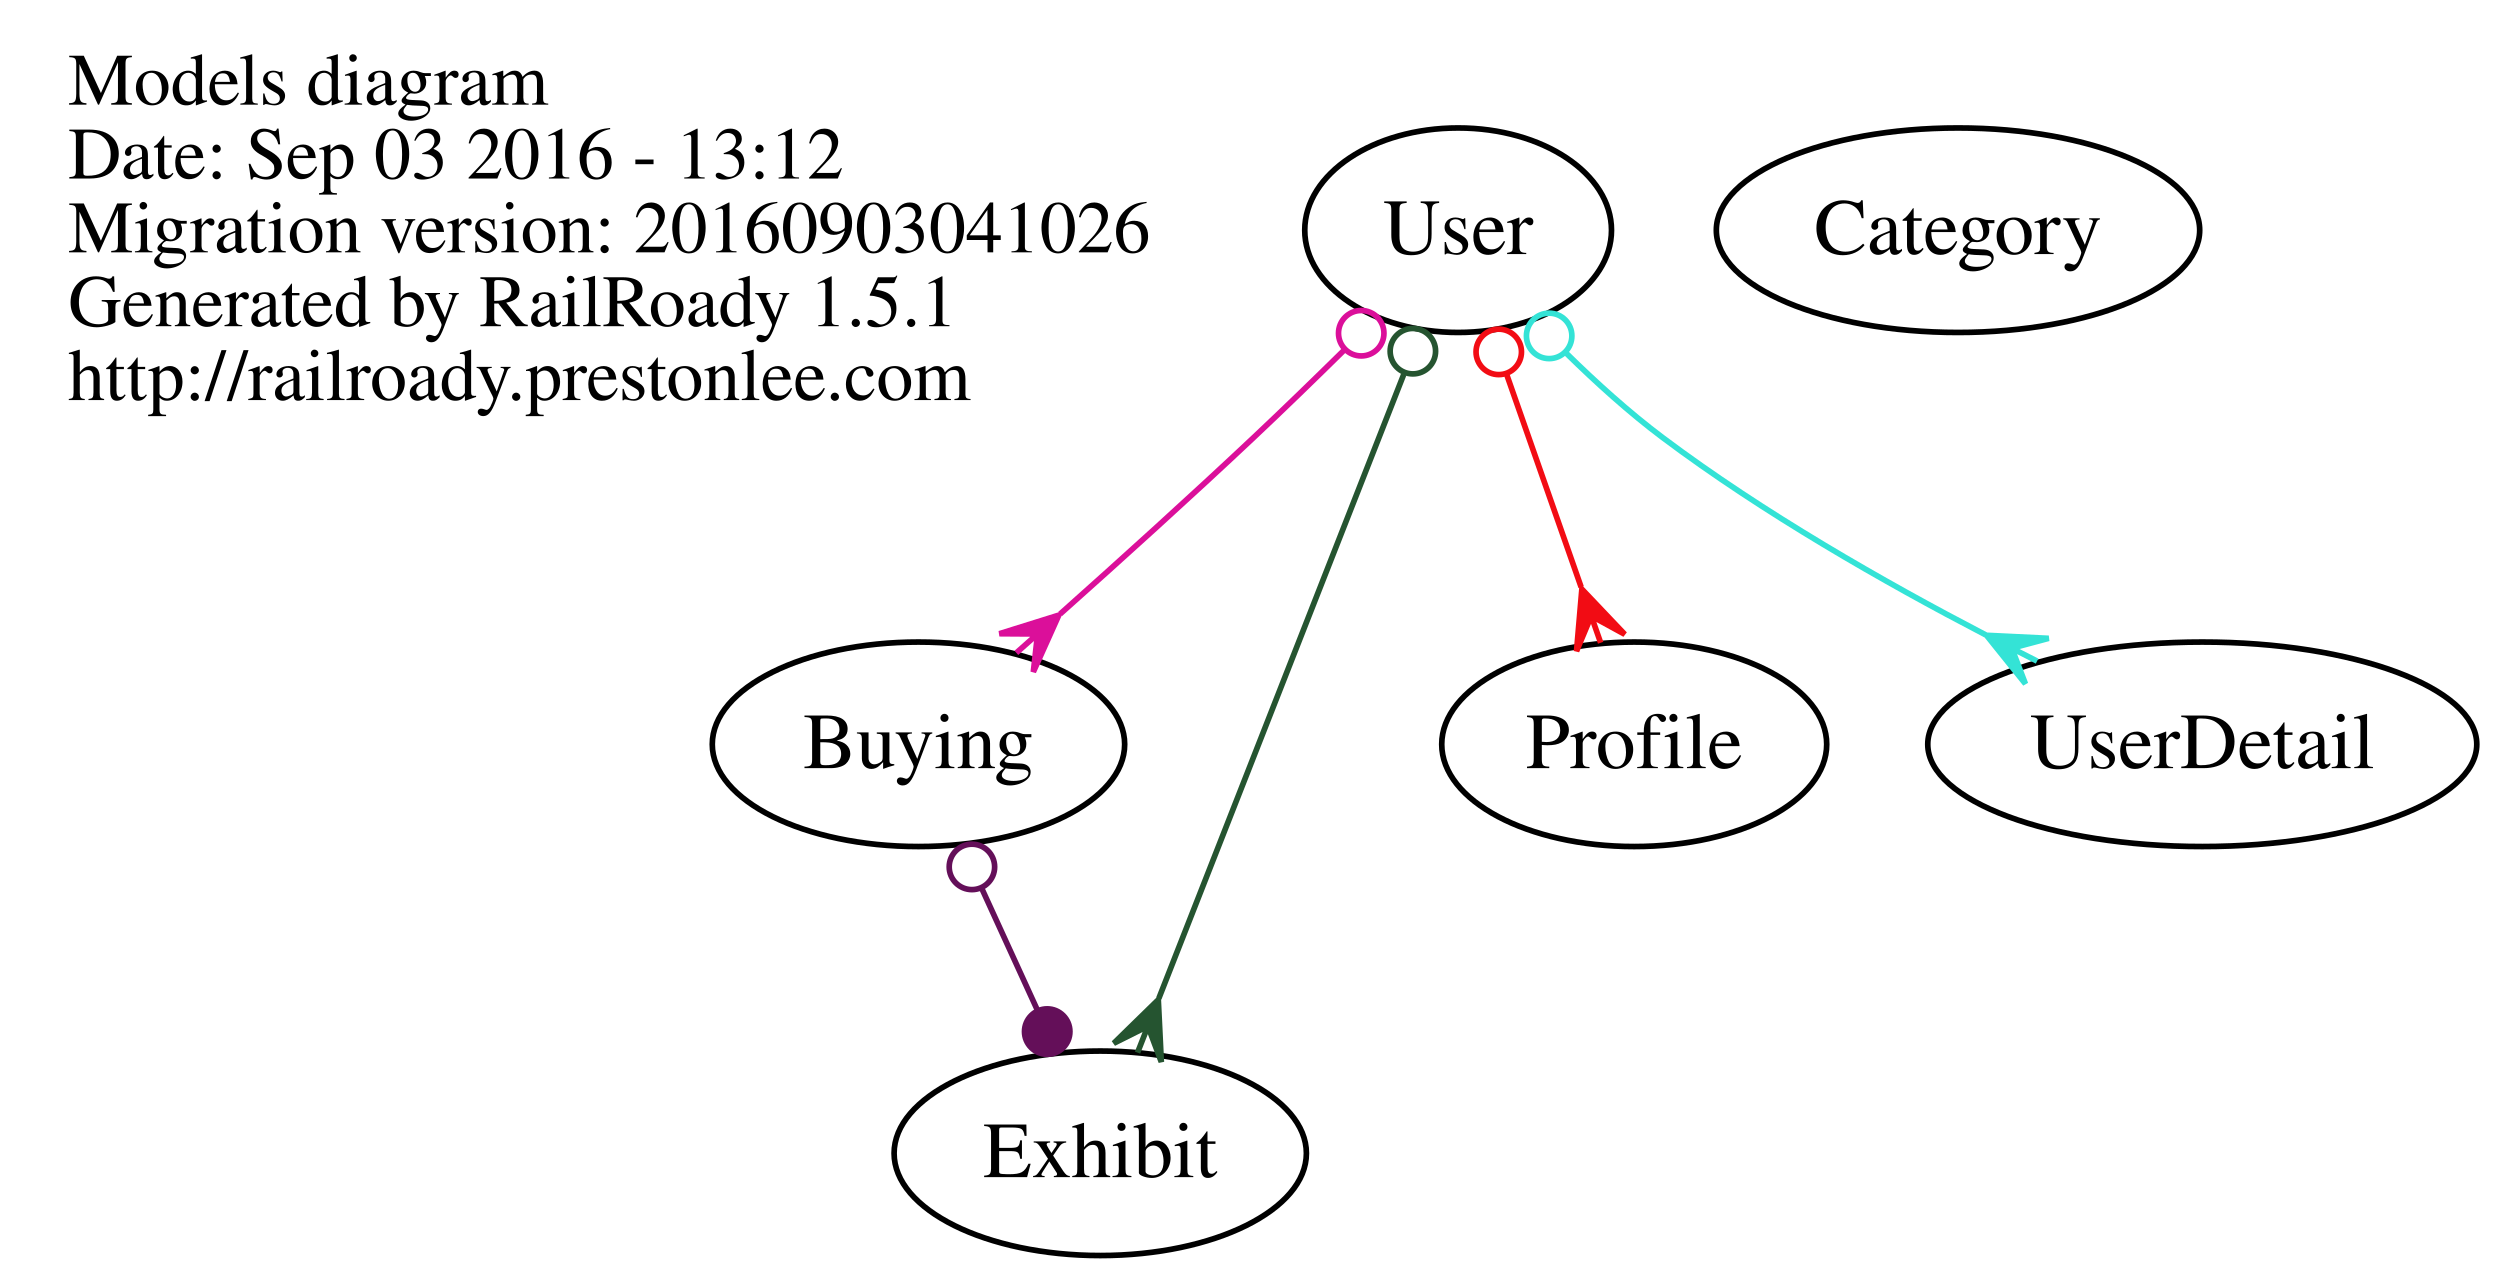
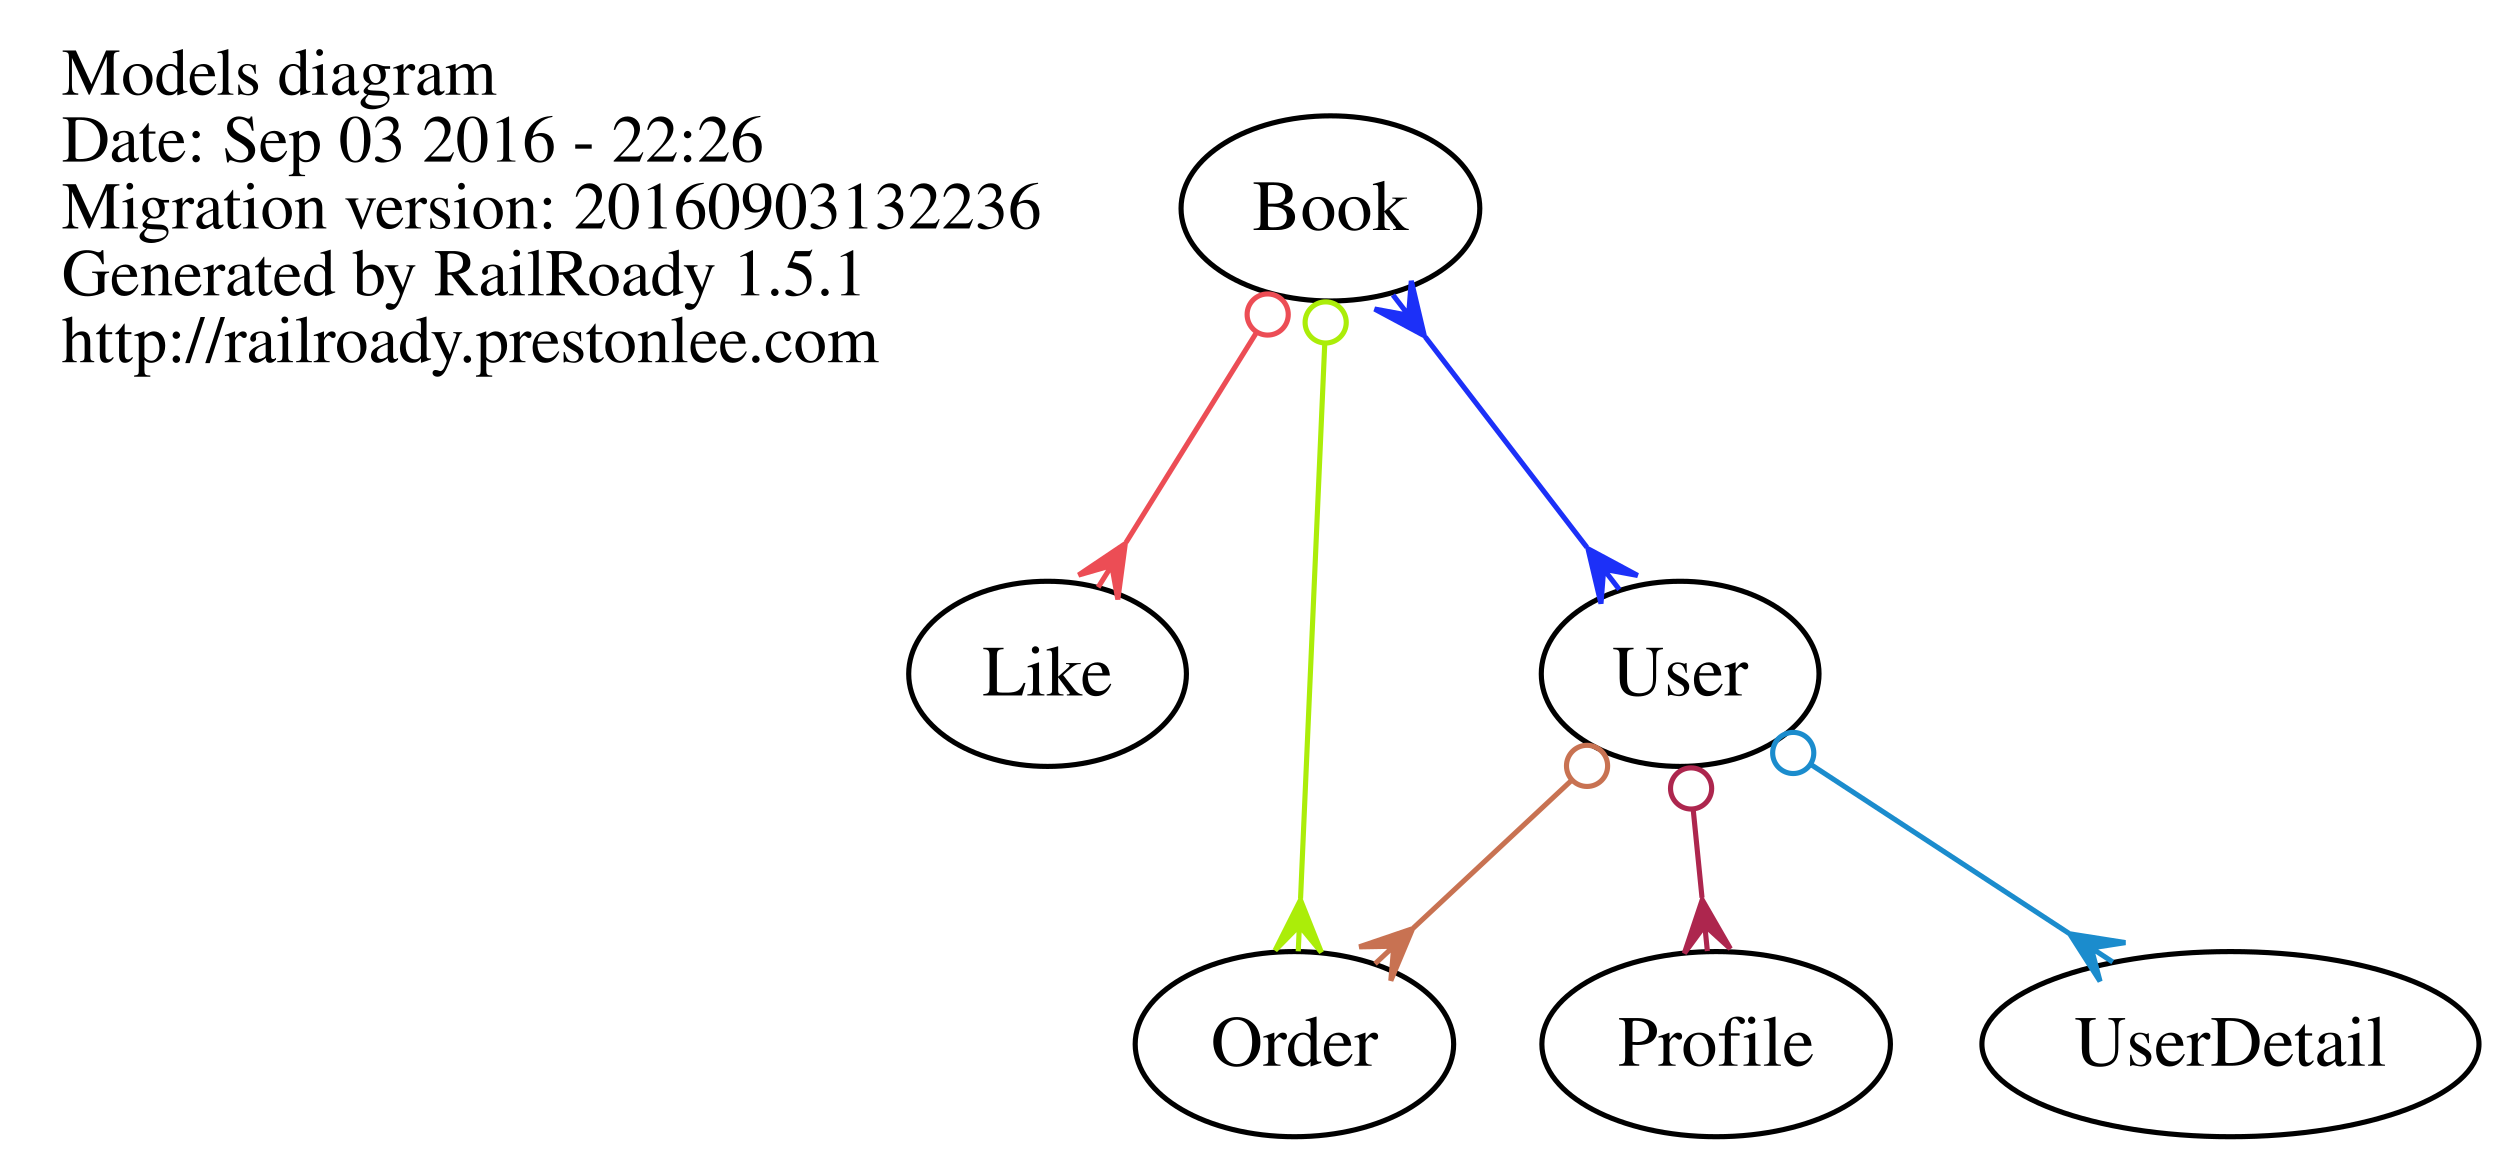
- <svg xmlns="http://www.w3.org/2000/svg" width="440pt" height="225pt" viewBox="0.00 0.00 440.10 225.00">
+ <svg xmlns="http://www.w3.org/2000/svg" width="486pt" height="225pt" viewBox="0.00 0.00 486.10 225.00">
  <g id="graph0" class="graph" transform="scale(1 1) rotate(0) translate(4 221)">
-     <polygon fill="none" stroke="none" points="-4,4 -4,-221 436.1,-221 436.1,4 -4,4" />
+     <polygon fill="none" stroke="none" points="-4,4 -4,-221 482.1,-221 482.1,4 -4,4" />
    <g id="node1" class="node">
      <text text-anchor="start" x="8" y="-202.6" font-family="Times,serif" font-size="13.00">Models diagram</text>
-       <text text-anchor="start" x="8" y="-189.6" font-family="Times,serif" font-size="13.00">Date: Sep 03 2016 - 13:12</text>
-       <text text-anchor="start" x="8" y="-176.6" font-family="Times,serif" font-size="13.00">Migration version: 20160903041026</text>
+       <text text-anchor="start" x="8" y="-189.6" font-family="Times,serif" font-size="13.00">Date: Sep 03 2016 - 22:26</text>
+       <text text-anchor="start" x="8" y="-176.6" font-family="Times,serif" font-size="13.00">Migration version: 20160903132236</text>
      <text text-anchor="start" x="8" y="-163.6" font-family="Times,serif" font-size="13.00">Generated by RailRoady 1.5.1</text>
      <text text-anchor="start" x="8" y="-150.6" font-family="Times,serif" font-size="13.00">http://railroady.prestonlee.com</text>
    </g>
    <g id="node2" class="node">
-       <ellipse fill="none" stroke="black" cx="157.688" cy="-90" rx="36.299" ry="18" />
-       <text text-anchor="middle" x="157.688" y="-85.8" font-family="Times,serif" font-size="14.00">Buying</text>
+       <ellipse fill="none" stroke="black" cx="254.688" cy="-180.5" rx="29.043" ry="18" />
+       <text text-anchor="middle" x="254.688" y="-176.3" font-family="Times,serif" font-size="14.00">Book</text>
+     </g>
+     <g id="node3" class="node">
+       <ellipse fill="none" stroke="black" cx="199.688" cy="-90" rx="27" ry="18" />
+       <text text-anchor="middle" x="199.688" y="-85.8" font-family="Times,serif" font-size="14.00">Like</text>
+     </g>
+     <g id="edge3" class="edge">
+       <path fill="none" stroke="#ec4d55" d="M240.37,-156.462C232.567,-143.905 222.908,-128.364 214.96,-115.575" />
+       <ellipse fill="none" stroke="#ec4d55" cx="242.489" cy="-159.87" rx="4" ry="4" />
+       <polygon fill="#ec4d55" stroke="#ec4d55" points="214.805,-115.325 213.349,-104.456 212.166,-111.078 209.527,-106.832 209.527,-106.832 209.527,-106.832 212.166,-111.078 205.705,-109.207 214.805,-115.325 214.805,-115.325" />
    </g>
    <g id="node4" class="node">
-       <ellipse fill="none" stroke="black" cx="189.688" cy="-18" rx="36.291" ry="18" />
-       <text text-anchor="middle" x="189.688" y="-13.8" font-family="Times,serif" font-size="14.00">Exhibit</text>
+       <ellipse fill="none" stroke="black" cx="247.688" cy="-18" rx="30.962" ry="18" />
+       <text text-anchor="middle" x="247.688" y="-13.8" font-family="Times,serif" font-size="14.00">Order</text>
    </g>
    <g id="edge1" class="edge">
-       <path fill="none" stroke="#640f59" d="M168.79,-64.714C171.994,-57.705 175.488,-50.061 178.686,-43.065" />
-       <ellipse fill="none" stroke="#640f59" cx="167.097" cy="-68.417" rx="4" ry="4" />
-       <ellipse fill="#640f59" stroke="#640f59" cx="180.35" cy="-39.427" rx="4" ry="4" />
+       <path fill="none" stroke="#abed09" d="M253.579,-154.079C252.297,-124.675 250.194,-76.455 248.878,-46.284" />
+       <ellipse fill="none" stroke="#abed09" cx="253.764" cy="-158.327" rx="4" ry="4" />
+       <polygon fill="#abed09" stroke="#abed09" points="248.867,-46.043 252.927,-35.857 248.649,-41.048 248.431,-36.053 248.431,-36.053 248.431,-36.053 248.649,-41.048 243.936,-36.249 248.867,-46.043 248.867,-46.043" />
    </g>
-     <g id="node3" class="node">
-       <ellipse fill="none" stroke="black" cx="340.688" cy="-180.5" rx="42.546" ry="18" />
-       <text text-anchor="middle" x="340.688" y="-176.3" font-family="Times,serif" font-size="14.00">Category</text>
+     <g id="node6" class="node">
+       <ellipse fill="none" stroke="black" cx="322.688" cy="-90" rx="27" ry="18" />
+       <text text-anchor="middle" x="322.688" y="-85.8" font-family="Times,serif" font-size="14.00">User</text>
+     </g>
+     <g id="edge2" class="edge">
+       <path fill="none" stroke="#1c30f8" d="M273.127,-155.502C282.888,-142.798 294.831,-127.255 304.547,-114.61" />
+       <polygon fill="#1c30f8" stroke="#1c30f8" points="272.938,-155.748 263.276,-160.936 269.891,-159.713 266.845,-163.678 266.845,-163.678 266.845,-163.678 269.891,-159.713 270.413,-166.42 272.938,-155.748 272.938,-155.748" />
+       <polygon fill="#1c30f8" stroke="#1c30f8" points="304.771,-114.318 314.432,-109.13 307.817,-110.353 310.864,-106.389 310.864,-106.389 310.864,-106.389 307.817,-110.353 307.295,-103.647 304.771,-114.318 304.771,-114.318" />
    </g>
    <g id="node5" class="node">
-       <ellipse fill="none" stroke="black" cx="283.688" cy="-90" rx="33.886" ry="18" />
-       <text text-anchor="middle" x="283.688" y="-85.8" font-family="Times,serif" font-size="14.00">Profile</text>
+       <ellipse fill="none" stroke="black" cx="329.688" cy="-18" rx="33.886" ry="18" />
+       <text text-anchor="middle" x="329.688" y="-13.8" font-family="Times,serif" font-size="14.00">Profile</text>
    </g>
-     <g id="node6" class="node">
-       <ellipse fill="none" stroke="black" cx="252.688" cy="-180.5" rx="27" ry="18" />
-       <text text-anchor="middle" x="252.688" y="-176.3" font-family="Times,serif" font-size="14.00">User</text>
-     </g>
-     <g id="edge3" class="edge">
-       <path fill="none" stroke="#db0f9a" d="M232.654,-159.419C227.498,-154.34 221.925,-148.929 216.688,-144 205.662,-133.622 193.222,-122.38 182.617,-112.932" />
-       <ellipse fill="none" stroke="#db0f9a" cx="235.63" cy="-162.365" rx="4" ry="4" />
-       <polygon fill="#db0f9a" stroke="#db0f9a" points="182.398,-112.738 177.906,-102.734 178.658,-109.419 174.919,-106.1 174.919,-106.1 174.919,-106.1 178.658,-109.419 171.932,-109.466 182.398,-112.738 182.398,-112.738" />
-     </g>
-     <g id="edge2" class="edge">
-       <path fill="none" stroke="#255430" d="M243.116,-155.115C231.486,-125.487 211.942,-75.694 199.991,-45.248" />
-       <ellipse fill="none" stroke="#255430" cx="244.721" cy="-159.205" rx="4" ry="4" />
-       <polygon fill="#255430" stroke="#255430" points="199.905,-45.031 200.44,-34.078 198.079,-40.376 196.252,-35.722 196.252,-35.722 196.252,-35.722 198.079,-40.376 192.063,-37.366 199.905,-45.031 199.905,-45.031" />
+     <g id="edge6" class="edge">
+       <path fill="none" stroke="#c87252" d="M301.465,-69.192C291.902,-60.266 280.586,-49.705 270.808,-40.579" />
+       <ellipse fill="none" stroke="#c87252" cx="304.586" cy="-72.105" rx="4" ry="4" />
+       <polygon fill="#c87252" stroke="#c87252" points="270.669,-40.45 266.429,-30.337 267.014,-37.038 263.359,-33.626 263.359,-33.626 263.359,-33.626 267.014,-37.038 260.288,-36.916 270.669,-40.45 270.669,-40.45" />
    </g>
    <g id="edge5" class="edge">
-       <path fill="none" stroke="#f20c14" d="M261.278,-154.976C265.339,-143.383 270.196,-129.518 274.348,-117.664" />
-       <ellipse fill="none" stroke="#f20c14" cx="259.841" cy="-159.079" rx="4" ry="4" />
-       <polygon fill="#f20c14" stroke="#f20c14" points="274.472,-117.31 282.025,-109.36 276.125,-112.591 277.778,-107.872 277.778,-107.872 277.778,-107.872 276.125,-112.591 273.531,-106.385 274.472,-117.31 274.472,-117.31" />
+       <path fill="none" stroke="#ad264e" d="M325.224,-63.64C325.781,-58.063 326.375,-52.132 326.94,-46.476" />
+       <ellipse fill="none" stroke="#ad264e" cx="324.816" cy="-67.716" rx="4" ry="4" />
+       <polygon fill="#ad264e" stroke="#ad264e" points="326.982,-46.055 332.455,-36.552 327.48,-41.08 327.977,-36.104 327.977,-36.104 327.977,-36.104 327.48,-41.08 323.5,-35.657 326.982,-46.055 326.982,-46.055" />
    </g>
    <g id="node7" class="node">
-       <ellipse fill="none" stroke="black" cx="383.688" cy="-90" rx="48.325" ry="18" />
-       <text text-anchor="middle" x="383.688" y="-85.8" font-family="Times,serif" font-size="14.00">UserDetail</text>
+       <ellipse fill="none" stroke="black" cx="429.688" cy="-18" rx="48.325" ry="18" />
+       <text text-anchor="middle" x="429.688" y="-13.8" font-family="Times,serif" font-size="14.00">UserDetail</text>
    </g>
    <g id="edge4" class="edge">
-       <path fill="none" stroke="#34e3d6" d="M271.734,-158.835C276.974,-153.688 282.834,-148.392 288.688,-144 306.313,-130.777 327.603,-118.599 345.558,-109.26" />
-       <ellipse fill="none" stroke="#34e3d6" cx="268.713" cy="-161.896" rx="4" ry="4" />
-       <polygon fill="#34e3d6" stroke="#34e3d6" points="345.698,-109.188 356.651,-108.653 350.152,-106.916 354.606,-104.644 354.606,-104.644 354.606,-104.644 350.152,-106.916 352.561,-100.636 345.698,-109.188 345.698,-109.188" />
+       <path fill="none" stroke="#1b8ccd" d="M348.089,-72.382C363.131,-62.542 382.31,-49.995 398.294,-39.538" />
+       <ellipse fill="none" stroke="#1b8ccd" cx="344.673" cy="-74.617" rx="4" ry="4" />
+       <polygon fill="#1b8ccd" stroke="#1b8ccd" points="398.431,-39.449 409.263,-37.74 402.615,-36.711 406.799,-33.974 406.799,-33.974 406.799,-33.974 402.615,-36.711 404.336,-30.208 398.431,-39.449 398.431,-39.449" />
    </g>
  </g>
</svg>
